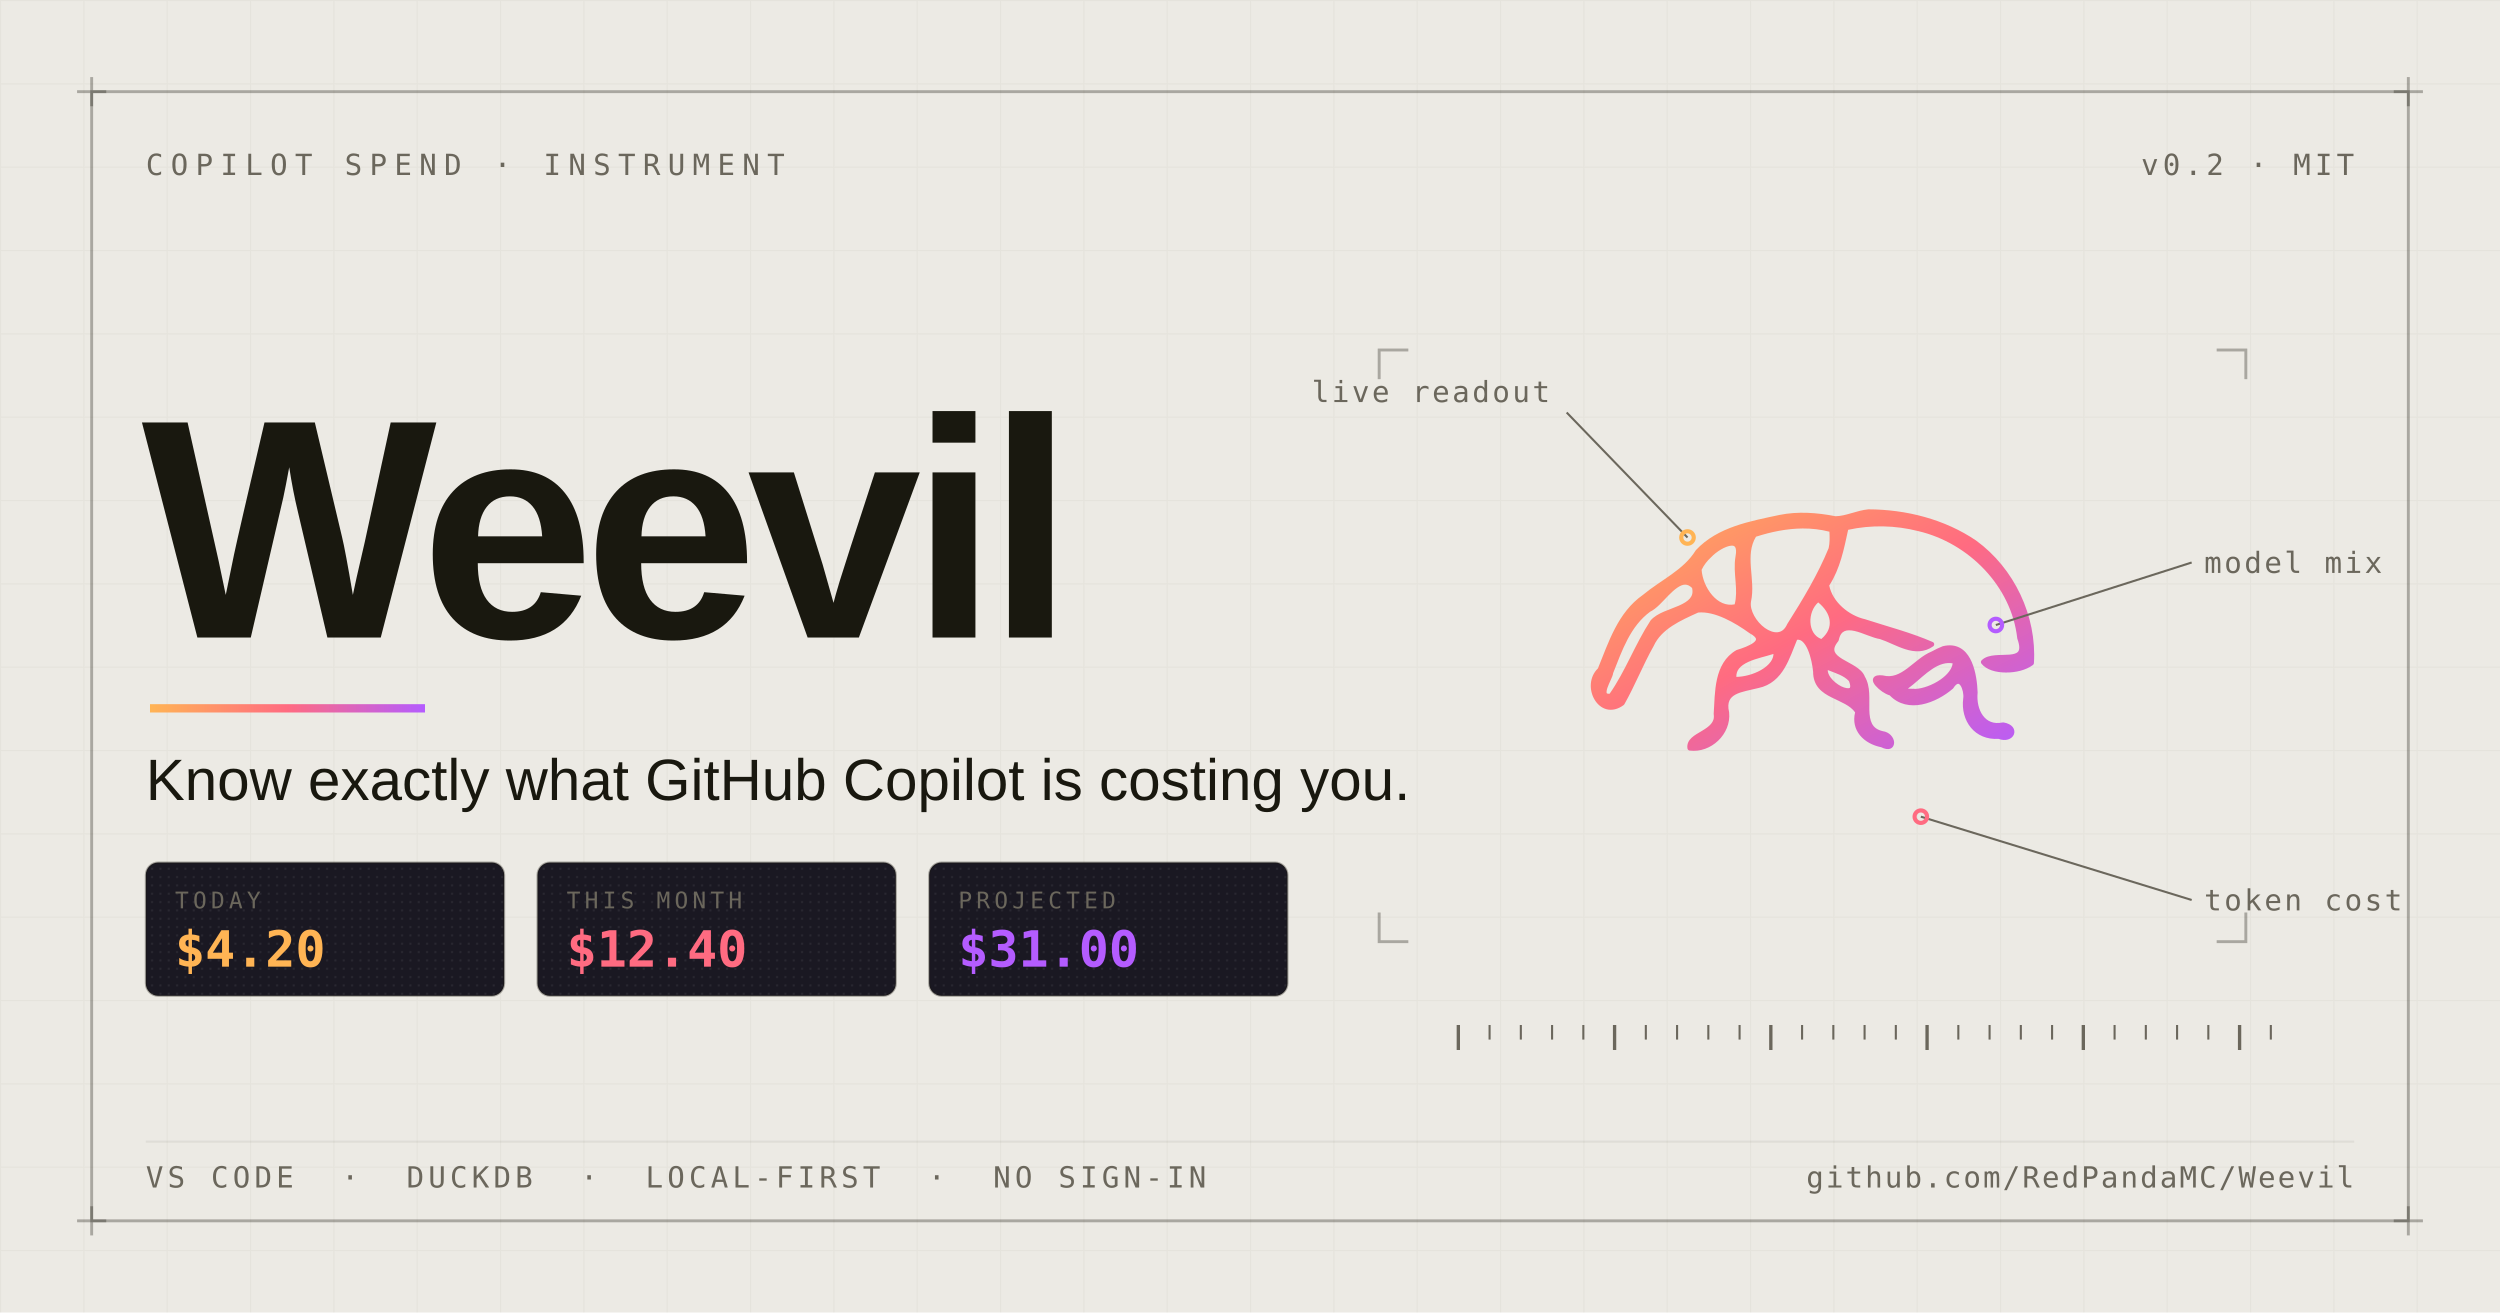
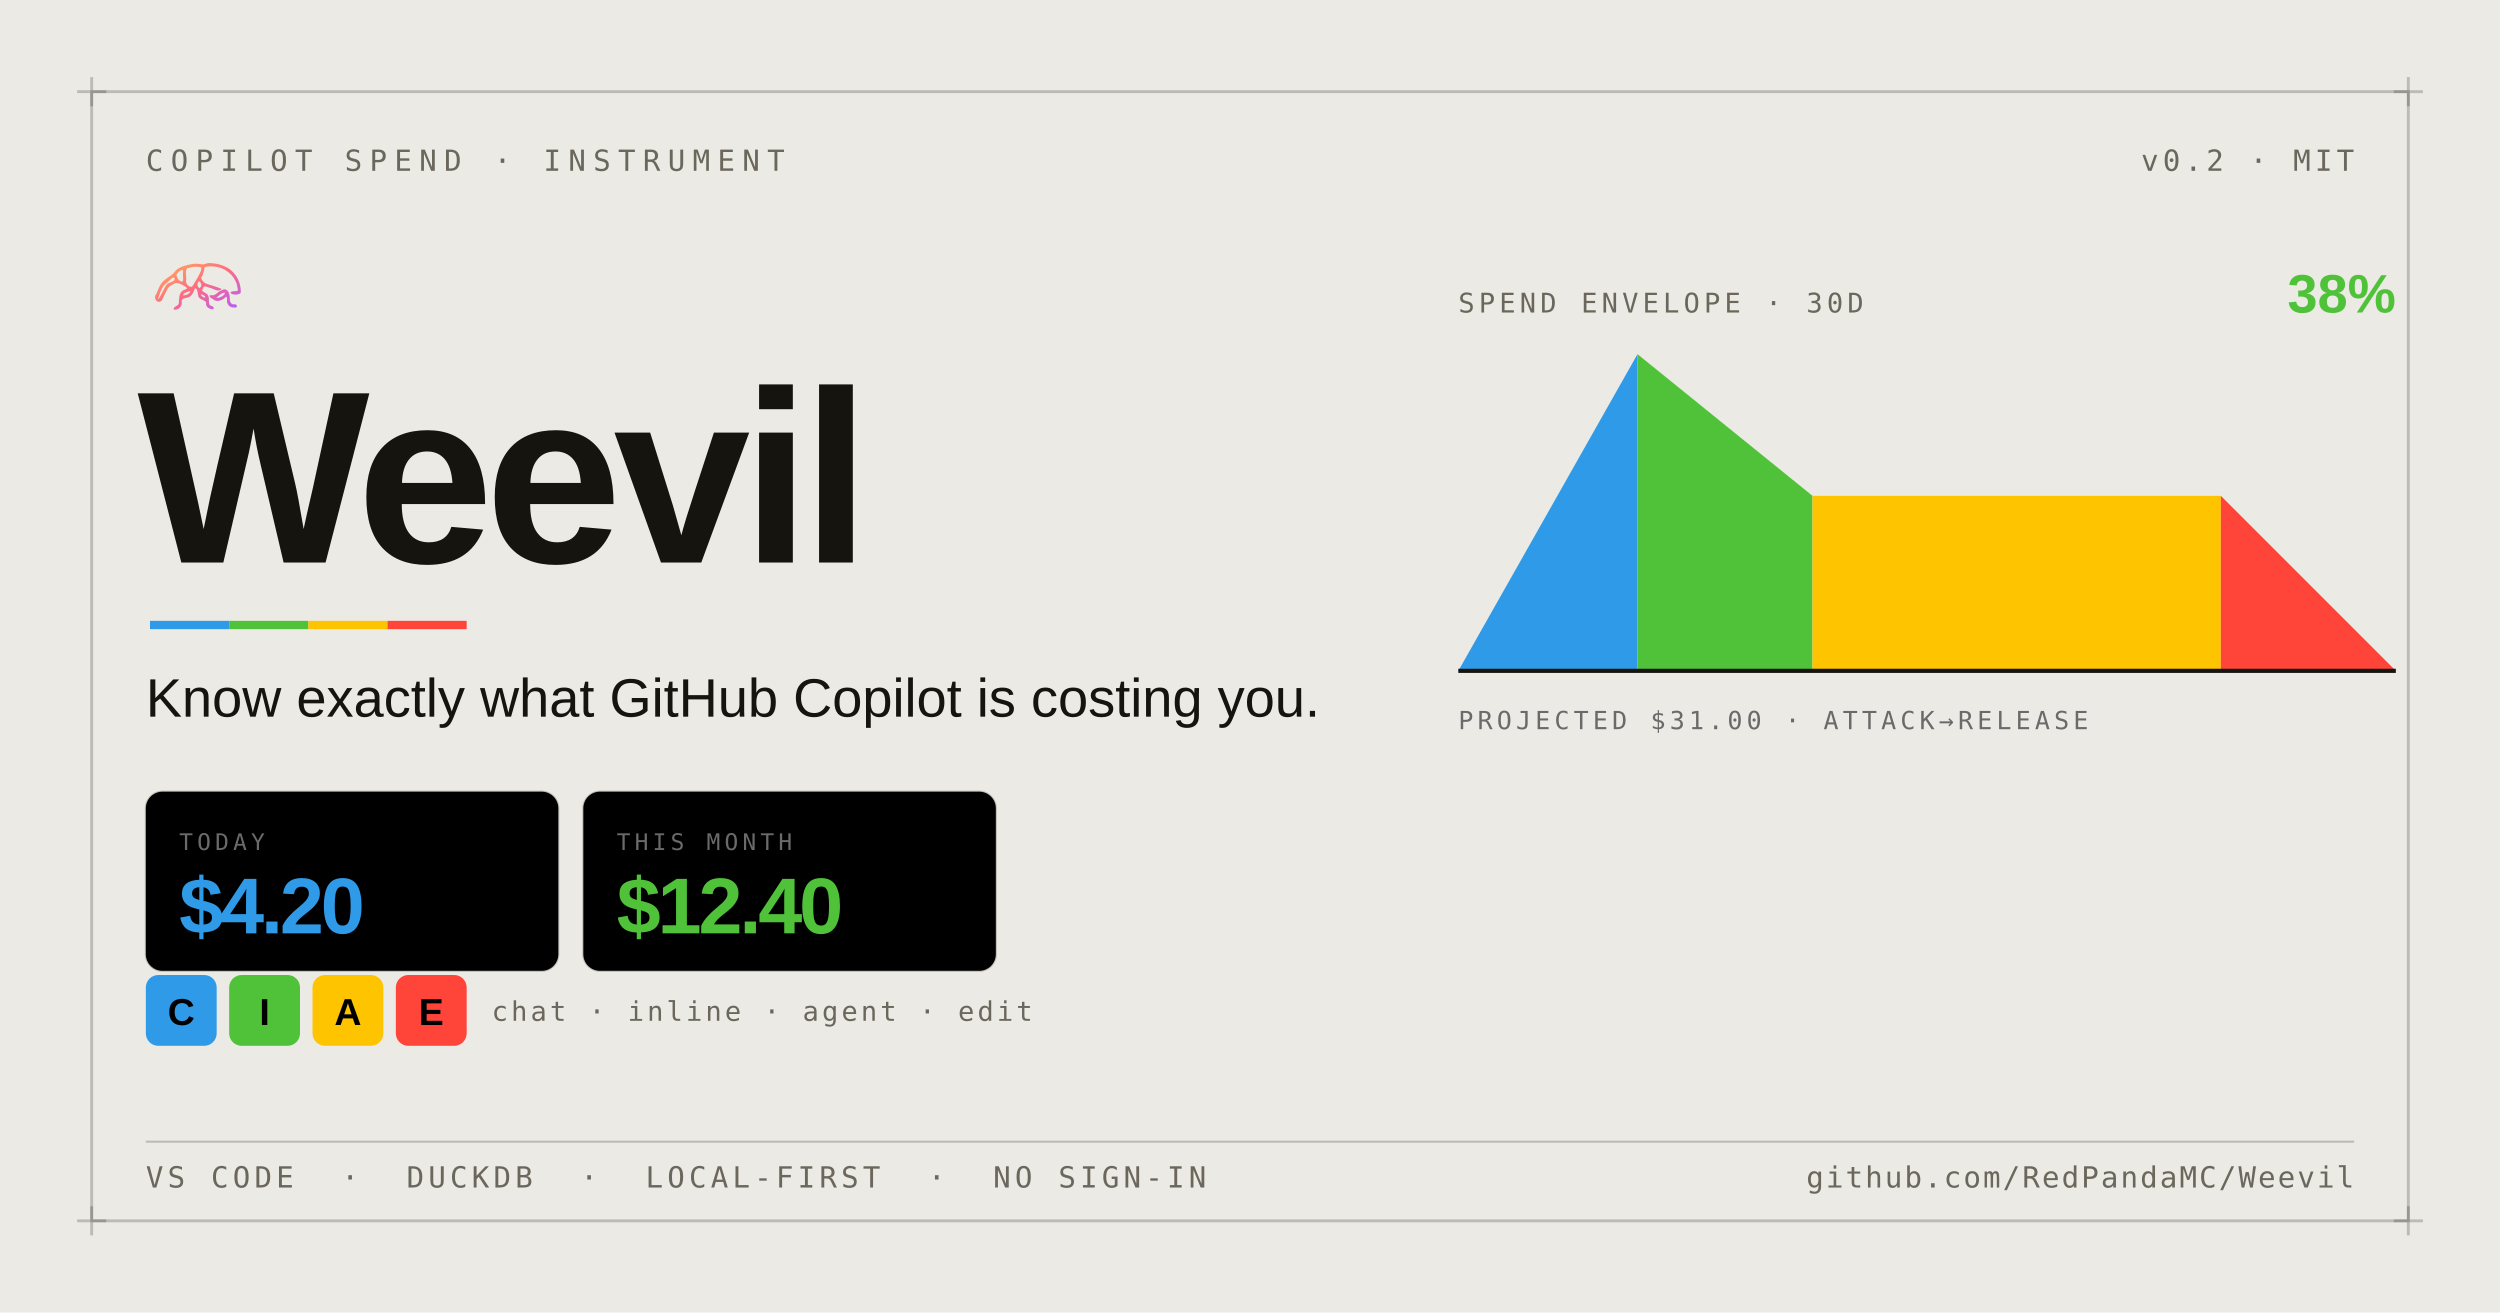
<svg xmlns="http://www.w3.org/2000/svg" width="1200" height="630" viewBox="0 0 1200 630">
-   <defs>
-     <pattern id="grid" width="40" height="40" patternUnits="userSpaceOnUse">
-       <path d="M40 0H0V40" fill="none" stroke="rgba(25,24,15,0.06)" stroke-width="1" />
-     </pattern>
-     <pattern id="scr" width="4" height="4" patternUnits="userSpaceOnUse">
-       <circle cx="1" cy="1" r="0.6" fill="rgba(255,255,255,0.06)" />
-     </pattern>
-     <linearGradient id="rule-grad" x1="0" y1="0" x2="1" y2="0">
-       <stop offset="0" stop-color="#FFB454" />
-       <stop offset="0.5" stop-color="#FF6B81" />
-       <stop offset="1" stop-color="#B45CFF" />
-     </linearGradient>
-   </defs>
  <rect width="1200" height="630" fill="#ECEAE4" />
-   <rect width="1200" height="630" fill="url(#grid)" opacity="0.6" />
-   <rect x="44" y="44" width="1112" height="542" fill="none" stroke="rgba(25,24,15,0.32)" stroke-width="1.4" />
-   <path d="M37 44H51M44 37V51" stroke="rgba(25,24,15,0.32)" stroke-width="1.4" />
-   <path d="M1149 44H1163M1156 37V51" stroke="rgba(25,24,15,0.32)" stroke-width="1.4" />
-   <path d="M37 586H51M44 579V593" stroke="rgba(25,24,15,0.32)" stroke-width="1.4" />
-   <path d="M1149 586H1163M1156 579V593" stroke="rgba(25,24,15,0.32)" stroke-width="1.4" />
-   <text x="70" y="84" font-family="'JetBrains Mono', 'DejaVu Sans Mono', monospace" font-size="14" letter-spacing="3.5" fill="#6B675C">COPILOT SPEND · INSTRUMENT</text>
-   <text x="1130" y="84" font-family="'JetBrains Mono', 'DejaVu Sans Mono', monospace" font-size="14" letter-spacing="2" fill="#6B675C" text-anchor="end">v0.2 · MIT</text>
-   <svg x="690" y="150" width="360" height="300" viewBox="0 0 2048 2048">
+   <rect x="44" y="44" width="1112" height="542" fill="none" stroke="rgba(0,0,0,0.2)" stroke-width="1.4" />
+   <path d="M37 44H51M44 37V51" stroke="rgba(0,0,0,0.2)" stroke-width="1.4" />
+   <path d="M1149 44H1163M1156 37V51" stroke="rgba(0,0,0,0.2)" stroke-width="1.4" />
+   <path d="M37 586H51M44 579V593" stroke="rgba(0,0,0,0.2)" stroke-width="1.4" />
+   <path d="M1149 586H1163M1156 579V593" stroke="rgba(0,0,0,0.2)" stroke-width="1.4" />
+   <text x="70" y="82" font-family="'JetBrains Mono', 'DejaVu Sans Mono', monospace" font-size="14" letter-spacing="3.5" fill="#6B675C">COPILOT SPEND · INSTRUMENT</text>
+   <text x="1130" y="82" font-family="'JetBrains Mono', 'DejaVu Sans Mono', monospace" font-size="14" letter-spacing="2" fill="#6B675C" text-anchor="end">v0.2 · MIT</text>
+   <svg x="66" y="108" width="58" height="58" viewBox="0 0 2048 2048">
    <defs>
      <linearGradient id="weevil-grad" x1="0" y1="0" x2="1" y2="1">
        <stop offset="0" stop-color="#FFB454" />
        <stop offset="0.5" stop-color="#FF6B81" />
        <stop offset="1" stop-color="#B45CFF" />
      </linearGradient>
    </defs>
    <g transform="translate(1024, 1024) scale(2.2) translate(-1024, -1024)">
      <g transform="translate(0, 465)">
        <path fill="url(#weevil-grad)" d="m 1107.445,386.709 a 3.71,3.71 0 0 0 -0.383,0.018 c -17.717,1.759 -33.043,10.024 -48.789,10.271 -27.326,-5.334 -55.832,-7.582 -83.814,-1.859 a 3.71,3.71 0 0 0 -0.037,0.01 c -42.812,9.23 -91.615,17.551 -124.006,52.234 a 3.71,3.71 0 0 0 -0.449,0.588 c -17.963,29.217 -51.437,43.617 -78.686,66.297 -0.004,0.003 -0.008,0.007 -0.012,0.01 -37.386,26.149 -51.038,70.645 -66.846,109.303 -13.338,13.004 -13.13,32.831 -5.117,46.443 4.084,6.939 10.291,12.46 18.01,14.475 7.719,2.015 16.707,0.263 25.445,-6.264 a 3.71,3.71 0 0 0 1.012,-1.148 c 16.069,-28.469 27.828,-58.734 43.551,-86.584 a 3.71,3.71 0 0 0 0.145,-0.285 c 11.645,-25.551 40.35,-38.018 66.225,-49.762 24.402,-2.372 54.608,14.84 76.455,30.678 a 3.71,3.71 0 0 0 0.441,0.273 c 6.683,3.542 8.9,6.616 9.221,8.139 0.32,1.523 -0.45,3.145 -3.234,5.443 -5.569,4.596 -17.539,8.905 -25.281,11.174 a 3.71,3.71 0 0 0 -0.814,0.348 c -16.908,9.784 -24.877,25.961 -28.729,43.166 -3.851,17.205 -3.856,35.714 -4.916,51.41 a 3.71,3.71 0 0 0 0.031,0.791 c 0.934,6.34 -0.757,10.532 -4.008,14.428 -3.251,3.895 -8.278,7.237 -13.598,10.424 -5.319,3.187 -10.889,6.185 -15.225,10.133 -4.336,3.948 -7.458,9.55 -6.27,16.137 a 3.71,3.71 0 0 0 3.17,3.02 c 31.652,4.139 62.15,-24.382 58.889,-56.781 a 3.71,3.71 0 0 0 -0.078,-0.465 c -1.786,-7.72 -1.274,-13.082 0.463,-17.035 1.737,-3.953 4.79,-6.783 9.098,-9.119 8.576,-4.651 21.82,-6.603 34.014,-9.701 18.818,-3.889 30.75,-15.759 39.08,-29.756 7.979,-13.408 13.021,-28.768 18.631,-42.152 3.063,-0.399 5.471,0.498 7.994,2.658 2.982,2.552 5.805,6.978 8.088,12.273 4.566,10.591 7.059,24.486 7.811,32.883 l -0.014,-0.361 c -0.091,10.524 3.211,18.642 8.418,24.725 5.207,6.083 12.099,10.179 19.191,13.727 13.681,6.843 27.926,11.957 34.945,22.268 -3.319,13.176 -0.102,25.134 7.172,34.051 7.501,9.196 18.992,15.303 31.678,17.811 5.467,2.701 9.981,3.556 13.781,2.061 3.9,-1.534 5.737,-5.783 5.471,-9.48 -0.533,-7.395 -6.957,-15.254 -17.233,-16.549 l 0.383,0.068 c -8.828,-2.065 -13.274,-5.905 -16.082,-11.168 -2.808,-5.263 -3.768,-12.318 -3.996,-20.275 -0.456,-15.915 2.236,-35.186 -6.898,-50.195 l 0.33,0.693 c -2.426,-6.876 -8.232,-11.62 -14.557,-15.658 -6.324,-4.038 -13.411,-7.438 -19.184,-10.98 -5.773,-3.543 -9.95,-7.21 -11.277,-10.836 -1.327,-3.626 -0.748,-8.081 5.26,-15.479 a 3.71,3.71 0 0 0 0.752,-1.582 c 1.681,-8.084 4.687,-11.632 8.441,-13.404 3.755,-1.772 9,-1.723 15.113,-0.369 12.227,2.708 26.703,10.414 38.379,12.17 l -0.576,-0.135 c 11.467,3.662 24.377,10.918 37.836,15.162 13.459,4.244 28.097,5.263 41.482,-4.338 a 3.71,3.71 0 0 0 -0.682,-6.414 c -32.77,-14.261 -67.226,-23.024 -100.6,-33.885 a 3.71,3.71 0 0 0 -0.324,-0.09 c -24.243,-5.522 -48.275,-25.691 -53.213,-50.125 16.325,-25.224 21.954,-54.545 28.17,-83.023 34.324,-7.5 70.421,-6.742 104.471,1.949 a 3.71,3.71 0 0 0 0.068,0.018 c 74.972,17.634 138.758,82.024 147.336,159.65 a 3.71,3.71 0 0 0 0.197,0.846 c 3.865,10.758 3.168,16.101 1.244,18.762 -1.924,2.66 -6.338,4.105 -12.701,4.664 -6.364,0.559 -14.136,0.277 -21.605,0.943 -7.47,0.666 -14.936,2.246 -20.207,7.541 a 3.71,3.71 0 0 0 -0.281,4.918 c 7.466,9.445 21.642,13.166 36.27,13.289 14.627,0.123 29.976,-3.484 40.428,-11.211 a 3.71,3.71 0 0 0 1.496,-2.752 c 4.381,-70.229 -29.245,-141.248 -86.109,-182.611 a 3.71,3.71 0 0 0 -0.098,-0.068 c -46.762,-31.76 -104.236,-46.217 -160.156,-46.438 z m -98.113,28.521 c 13.447,-0.092 26.808,1.426 39.859,4.814 0.462,8.422 0.653,16.713 -1.141,24.475 -16.166,39.409 -38.489,76.449 -61.455,112.689 a 3.71,3.71 0 0 0 -0.246,0.455 c -3.813,8.407 -8.726,11.516 -14.371,12.105 -5.645,0.589 -12.473,-1.79 -18.877,-6.342 -12.807,-9.103 -22.954,-26.568 -20.756,-39.068 l -0.033,0.172 c 3.906,-17.336 1.048,-34.997 -0.139,-51.744 -1.156,-16.309 -0.775,-31.505 7.643,-45.281 22.415,-7.25 46.069,-12.116 69.516,-12.275 z m -106.287,25.602 c 3.138,-0.172 4.665,0.425 5.822,2.311 1.158,1.886 1.929,6.126 0.531,13.445 a 3.71,3.71 0 0 0 -0.008,0.041 c -2.327,12.974 -0.884,25.989 0.102,38.471 0.924,11.698 1.317,22.85 -1.434,33.15 -13.017,2.525 -24.377,-3.317 -33.271,-13.42 -9.181,-10.429 -15.102,-25.248 -15.939,-38 3.387,-7.199 8.446,-13.649 14.461,-19.08 a 3.71,3.71 0 0 0 0.225,-0.221 c 3.283,-3.515 8.545,-7.709 14.07,-10.961 5.525,-3.252 11.407,-5.515 15.441,-5.736 z m -68.301,58.041 c 3.116,0.136 6.299,1.485 9.91,4.982 1.507,6.951 0.144,11.467 -3.127,15.449 -3.432,4.179 -9.336,7.676 -16.344,10.795 -14.015,6.238 -32.105,10.582 -42.102,21.818 a 3.71,3.71 0 0 0 -0.334,0.438 c -23.154,35.47 -37.321,75.339 -60.947,109.045 -1.505,0.04 -2.708,-0.057 -3.309,-0.266 -0.814,-0.283 -0.871,-0.424 -1.047,-0.795 -0.351,-0.741 -0.299,-3.629 0.916,-7.297 1.215,-3.668 3.221,-7.967 5.023,-11.992 1.802,-4.025 3.488,-7.546 3.811,-11.158 l -0.248,1.037 c 13.601,-34.298 25.66,-70.026 55.455,-91.869 l -0.617,0.365 c 9.959,-4.672 18.761,-15.367 27.783,-24.557 9.023,-9.19 17.936,-16.312 25.176,-15.996 z m 197.74,26.469 c 9.704,7.848 15.797,17.369 17.01,26.729 1.244,9.599 -2.183,19.193 -12.406,27.787 -10.411,-3.874 -15.622,-13.668 -16.193,-24.928 -0.554,-10.92 3.654,-22.559 11.59,-29.588 z m 193.23,64.025 c -2.378,0.167 -4.851,0.552 -7.422,1.168 a 3.71,3.71 0 0 0 -0.518,0.164 c -5.615,2.252 -11.059,4.878 -16.332,7.777 -13.672,5.567 -24.825,16.689 -36.166,25.098 -11.421,8.468 -22.331,14.137 -36.185,10.566 a 3.71,3.71 0 0 0 -0.535,-0.098 c -3.425,-0.362 -6.11,-0.345 -8.424,0.182 -2.314,0.527 -4.574,1.804 -5.611,4.049 -1.038,2.244 -0.561,4.542 0.229,6.355 0.79,1.813 1.97,3.442 3.387,5.064 5.37,6.149 13.821,12.126 20.887,14.137 13.278,13.984 31.06,16.869 47.941,13.518 17.179,-3.411 33.775,-12.881 46.053,-23.412 a 3.71,3.71 0 0 0 0.734,-0.854 c 3.016,-4.841 5.516,-6.281 6.707,-6.463 1.191,-0.182 2.297,0.326 3.846,2.377 3.096,4.103 5.205,13.529 4.176,19.457 a 3.71,3.71 0 0 0 -0.025,0.17 c -2.064,16.352 2.119,32.024 11.508,43.334 9.237,11.128 23.627,17.805 41.08,16.627 10.434,3.969 19.801,0.63 22.818,-6.279 1.552,-3.554 1.026,-8.003 -1.684,-11.361 -2.709,-3.358 -7.22,-5.696 -13.496,-6.805 a 3.71,3.71 0 0 0 -1.383,0.018 c -13.912,2.828 -23.202,-1.801 -29.494,-10.291 -6.292,-8.49 -9.133,-21.262 -7.871,-33.998 a 3.71,3.71 0 0 0 0.016,-0.512 c -0.521,-13.105 -2.462,-30.596 -8.684,-45.033 -3.111,-7.219 -7.324,-13.727 -13.193,-18.359 -5.87,-4.632 -13.443,-7.221 -22.358,-6.596 z m -259.853,12.744 c -0.097,4.095 -1.502,7.874 -4.045,11.51 -3.278,4.686 -8.457,8.996 -14.617,12.527 -11.247,6.448 -25.59,10.03 -36.631,10.133 -0.146,-4.942 1.211,-8.773 3.77,-12.119 3.103,-4.058 8.089,-7.426 14.094,-10.189 11.612,-5.344 26.486,-8.289 37.43,-11.861 z m 260.254,13.539 c 2.164,-0.092 4.377,0.12 6.623,0.49 -0.747,8.044 -7.871,17.032 -18.26,24.234 -11.558,8.013 -26.596,13.522 -37.65,13.818 -1.656,-0.264 -3.192,-0.231 -4.893,-0.211 -2.019,0.024 -4.119,0.036 -5.561,-0.143 -0.065,-0.008 -0.055,-0.021 -0.115,-0.031 0.096,-0.148 0.097,-0.183 0.227,-0.359 9.466,-6.877 18.834,-16.107 28.627,-23.707 9.993,-7.755 20.256,-13.634 31.002,-14.092 z m -179.424,10.447 c 11.802,4.662 23.756,8.072 31.551,16.357 1.537,3.859 2.047,6.729 1.918,8.279 -0.137,1.643 -0.422,1.817 -1.104,2.168 -1.362,0.702 -6.671,0.288 -12.381,-2.615 -5.71,-2.903 -11.764,-7.719 -15.621,-12.945 -2.83,-3.835 -4.389,-7.651 -4.363,-11.244 z" />
      </g>
    </g>
  </svg>
-   <path d="M676 168 h-14 v14 M1064 168 h14 v14 M676 452 h-14 v-14 M1064 452 h14 v-14" fill="none" stroke="rgba(25,24,15,0.32)" stroke-width="1.4" />
-   <path d="M810 258L752 198" stroke="#6B675C" stroke-width="1" fill="none" />
-   <circle cx="810" cy="258" r="3" fill="none" stroke="#FFB454" stroke-width="2" />
-   <text x="744" y="193" font-family="'JetBrains Mono', 'DejaVu Sans Mono', monospace" font-size="14" letter-spacing="1.2" fill="#6B675C" text-anchor="end">live readout</text>
-   <path d="M958 300L1052 270" stroke="#6B675C" stroke-width="1" fill="none" />
-   <circle cx="958" cy="300" r="3" fill="none" stroke="#B45CFF" stroke-width="2" />
-   <text x="1058" y="275" font-family="'JetBrains Mono', 'DejaVu Sans Mono', monospace" font-size="14" letter-spacing="1.2" fill="#6B675C" text-anchor="start">model mix</text>
-   <path d="M922 392L1052 432" stroke="#6B675C" stroke-width="1" fill="none" />
-   <circle cx="922" cy="392" r="3" fill="none" stroke="#FF6B81" stroke-width="2" />
-   <text x="1058" y="437" font-family="'JetBrains Mono', 'DejaVu Sans Mono', monospace" font-size="14" letter-spacing="1.2" fill="#6B675C" text-anchor="start">token cost</text>
-   <line x1="700" y1="492" x2="700" y2="504" stroke="#6B675C" stroke-width="1.6" />
-   <line x1="715" y1="492" x2="715" y2="499" stroke="#6B675C" stroke-width="1" />
-   <line x1="730" y1="492" x2="730" y2="499" stroke="#6B675C" stroke-width="1" />
-   <line x1="745" y1="492" x2="745" y2="499" stroke="#6B675C" stroke-width="1" />
-   <line x1="760" y1="492" x2="760" y2="499" stroke="#6B675C" stroke-width="1" />
-   <line x1="775" y1="492" x2="775" y2="504" stroke="#6B675C" stroke-width="1.6" />
-   <line x1="790" y1="492" x2="790" y2="499" stroke="#6B675C" stroke-width="1" />
-   <line x1="805" y1="492" x2="805" y2="499" stroke="#6B675C" stroke-width="1" />
-   <line x1="820" y1="492" x2="820" y2="499" stroke="#6B675C" stroke-width="1" />
-   <line x1="835" y1="492" x2="835" y2="499" stroke="#6B675C" stroke-width="1" />
-   <line x1="850" y1="492" x2="850" y2="504" stroke="#6B675C" stroke-width="1.6" />
-   <line x1="865" y1="492" x2="865" y2="499" stroke="#6B675C" stroke-width="1" />
-   <line x1="880" y1="492" x2="880" y2="499" stroke="#6B675C" stroke-width="1" />
-   <line x1="895" y1="492" x2="895" y2="499" stroke="#6B675C" stroke-width="1" />
-   <line x1="910" y1="492" x2="910" y2="499" stroke="#6B675C" stroke-width="1" />
-   <line x1="925" y1="492" x2="925" y2="504" stroke="#6B675C" stroke-width="1.6" />
-   <line x1="940" y1="492" x2="940" y2="499" stroke="#6B675C" stroke-width="1" />
-   <line x1="955" y1="492" x2="955" y2="499" stroke="#6B675C" stroke-width="1" />
-   <line x1="970" y1="492" x2="970" y2="499" stroke="#6B675C" stroke-width="1" />
-   <line x1="985" y1="492" x2="985" y2="499" stroke="#6B675C" stroke-width="1" />
-   <line x1="1000" y1="492" x2="1000" y2="504" stroke="#6B675C" stroke-width="1.6" />
-   <line x1="1015" y1="492" x2="1015" y2="499" stroke="#6B675C" stroke-width="1" />
-   <line x1="1030" y1="492" x2="1030" y2="499" stroke="#6B675C" stroke-width="1" />
-   <line x1="1045" y1="492" x2="1045" y2="499" stroke="#6B675C" stroke-width="1" />
-   <line x1="1060" y1="492" x2="1060" y2="499" stroke="#6B675C" stroke-width="1" />
-   <line x1="1075" y1="492" x2="1075" y2="504" stroke="#6B675C" stroke-width="1.6" />
-   <line x1="1090" y1="492" x2="1090" y2="499" stroke="#6B675C" stroke-width="1" />
-   <text x="68" y="306" font-family="'Schibsted Grotesk', 'Liberation Sans', Arial, sans-serif" font-size="150" font-weight="700" letter-spacing="-5" fill="#19180F">Weevil</text>
-   <rect x="72" y="338" width="132" height="4" fill="url(#rule-grad)" />
-   <text x="70" y="384" font-family="'Schibsted Grotesk', 'Liberation Sans', Arial, sans-serif" font-size="28" font-weight="500" fill="#19180F">Know exactly what GitHub Copilot is costing you.</text>
-   <rect x="70" y="414" width="172" height="64" rx="6" fill="#1a1822" stroke="rgba(25,24,15,0.32)" />
-   <rect x="70" y="414" width="172" height="64" rx="6" fill="url(#scr)" />
-   <text x="84" y="436" font-family="'JetBrains Mono', 'DejaVu Sans Mono', monospace" font-size="11" letter-spacing="2" fill="#6B675C">TODAY</text>
-   <text x="84" y="464" font-family="'JetBrains Mono', 'DejaVu Sans Mono', monospace" font-size="24" font-weight="700" fill="#FFB454">$4.20</text>
-   <rect x="258" y="414" width="172" height="64" rx="6" fill="#1a1822" stroke="rgba(25,24,15,0.32)" />
-   <rect x="258" y="414" width="172" height="64" rx="6" fill="url(#scr)" />
-   <text x="272" y="436" font-family="'JetBrains Mono', 'DejaVu Sans Mono', monospace" font-size="11" letter-spacing="2" fill="#6B675C">THIS MONTH</text>
-   <text x="272" y="464" font-family="'JetBrains Mono', 'DejaVu Sans Mono', monospace" font-size="24" font-weight="700" fill="#FF6B81">$12.40</text>
-   <rect x="446" y="414" width="172" height="64" rx="6" fill="#1a1822" stroke="rgba(25,24,15,0.32)" />
-   <rect x="446" y="414" width="172" height="64" rx="6" fill="url(#scr)" />
-   <text x="460" y="436" font-family="'JetBrains Mono', 'DejaVu Sans Mono', monospace" font-size="11" letter-spacing="2" fill="#6B675C">PROJECTED</text>
-   <text x="460" y="464" font-family="'JetBrains Mono', 'DejaVu Sans Mono', monospace" font-size="24" font-weight="700" fill="#B45CFF">$31.00</text>
-   <line x1="70" y1="548" x2="1130" y2="548" stroke="rgba(25,24,15,0.06)" stroke-width="1" />
+   <text x="66" y="270" font-family="'Schibsted Grotesk', 'Liberation Sans', Arial, sans-serif" font-size="118" font-weight="700" letter-spacing="-4" fill="#15140F">Weevil</text>
+   <rect x="72" y="298" width="38" height="4" fill="#2F9BE8" />
+   <rect x="110" y="298" width="38" height="4" fill="#4FC23A" />
+   <rect x="148" y="298" width="38" height="4" fill="#FFC400" />
+   <rect x="186" y="298" width="38" height="4" fill="#FF453A" />
+   <text x="70" y="344" font-family="'Schibsted Grotesk', 'Liberation Sans', Arial, sans-serif" font-size="26" font-weight="500" fill="#15140F">Know exactly what GitHub Copilot is costing you.</text>
+   <rect x="70" y="380" width="198" height="86" rx="8" fill="#000" stroke="rgba(0,0,0,0.2)" />
+   <text x="86" y="408" font-family="'JetBrains Mono', 'DejaVu Sans Mono', monospace" font-size="11" letter-spacing="2" fill="#6A6A6A">TODAY</text>
+   <text x="86" y="448" font-family="'Schibsted Grotesk', 'Liberation Sans', Arial, sans-serif" font-size="38" font-weight="700" letter-spacing="-1.5" fill="#2F9BE8">$4.20</text>
+   <rect x="280" y="380" width="198" height="86" rx="8" fill="#000" stroke="rgba(0,0,0,0.2)" />
+   <text x="296" y="408" font-family="'JetBrains Mono', 'DejaVu Sans Mono', monospace" font-size="11" letter-spacing="2" fill="#6A6A6A">THIS MONTH</text>
+   <text x="296" y="448" font-family="'Schibsted Grotesk', 'Liberation Sans', Arial, sans-serif" font-size="38" font-weight="700" letter-spacing="-1.5" fill="#4FC23A">$12.40</text>
+   <rect x="70" y="468" width="34" height="34" rx="6" fill="#2F9BE8" />
+   <text x="87" y="492" font-family="'Schibsted Grotesk', 'Liberation Sans', Arial, sans-serif" font-size="18" font-weight="700" fill="#000" text-anchor="middle">C</text>
+   <rect x="110" y="468" width="34" height="34" rx="6" fill="#4FC23A" />
+   <text x="127" y="492" font-family="'Schibsted Grotesk', 'Liberation Sans', Arial, sans-serif" font-size="18" font-weight="700" fill="#000" text-anchor="middle">I</text>
+   <rect x="150" y="468" width="34" height="34" rx="6" fill="#FFC400" />
+   <text x="167" y="492" font-family="'Schibsted Grotesk', 'Liberation Sans', Arial, sans-serif" font-size="18" font-weight="700" fill="#000" text-anchor="middle">A</text>
+   <rect x="190" y="468" width="34" height="34" rx="6" fill="#FF453A" />
+   <text x="207" y="492" font-family="'Schibsted Grotesk', 'Liberation Sans', Arial, sans-serif" font-size="18" font-weight="700" fill="#000" text-anchor="middle">E</text>
+   <text x="236" y="490" font-family="'JetBrains Mono', 'DejaVu Sans Mono', monospace" font-size="13" letter-spacing="1.5" fill="#6B675C">chat · inline · agent · edit</text>
+   <text x="700" y="150" font-family="'JetBrains Mono', 'DejaVu Sans Mono', monospace" font-size="13" letter-spacing="2" fill="#6B675C">SPEND ENVELOPE · 30D</text>
+   <text x="1150" y="150" font-family="'Schibsted Grotesk', 'Liberation Sans', Arial, sans-serif" font-size="26" font-weight="700" fill="#4FC23A" text-anchor="end">38%</text>
+   <polygon points="700,322 786,170 786,322" fill="#2F9BE8" />
+   <polygon points="786,322 786,170 870,238 870,322" fill="#4FC23A" />
+   <polygon points="870,322 870,238 1066,238 1066,322" fill="#FFC400" />
+   <polygon points="1066,322 1066,238 1150,322" fill="#FF453A" />
+   <line x1="700" y1="322" x2="1150" y2="322" stroke="#15140F" stroke-width="2" />
+   <text x="700" y="350" font-family="'JetBrains Mono', 'DejaVu Sans Mono', monospace" font-size="12" letter-spacing="2" fill="#6A6A6A">PROJECTED $31.00 · ATTACK→RELEASE</text>
+   <line x1="70" y1="548" x2="1130" y2="548" stroke="rgba(0,0,0,0.2)" stroke-width="1" />
  <text x="70" y="570" font-family="'JetBrains Mono', 'DejaVu Sans Mono', monospace" font-size="14" letter-spacing="2" fill="#6B675C">VS CODE  ·  DUCKDB  ·  LOCAL-FIRST  ·  NO SIGN-IN</text>
  <text x="1130" y="570" font-family="'JetBrains Mono', 'DejaVu Sans Mono', monospace" font-size="14" letter-spacing="1" fill="#6B675C" text-anchor="end">github.com/RedPandaMC/Weevil</text>
</svg>
